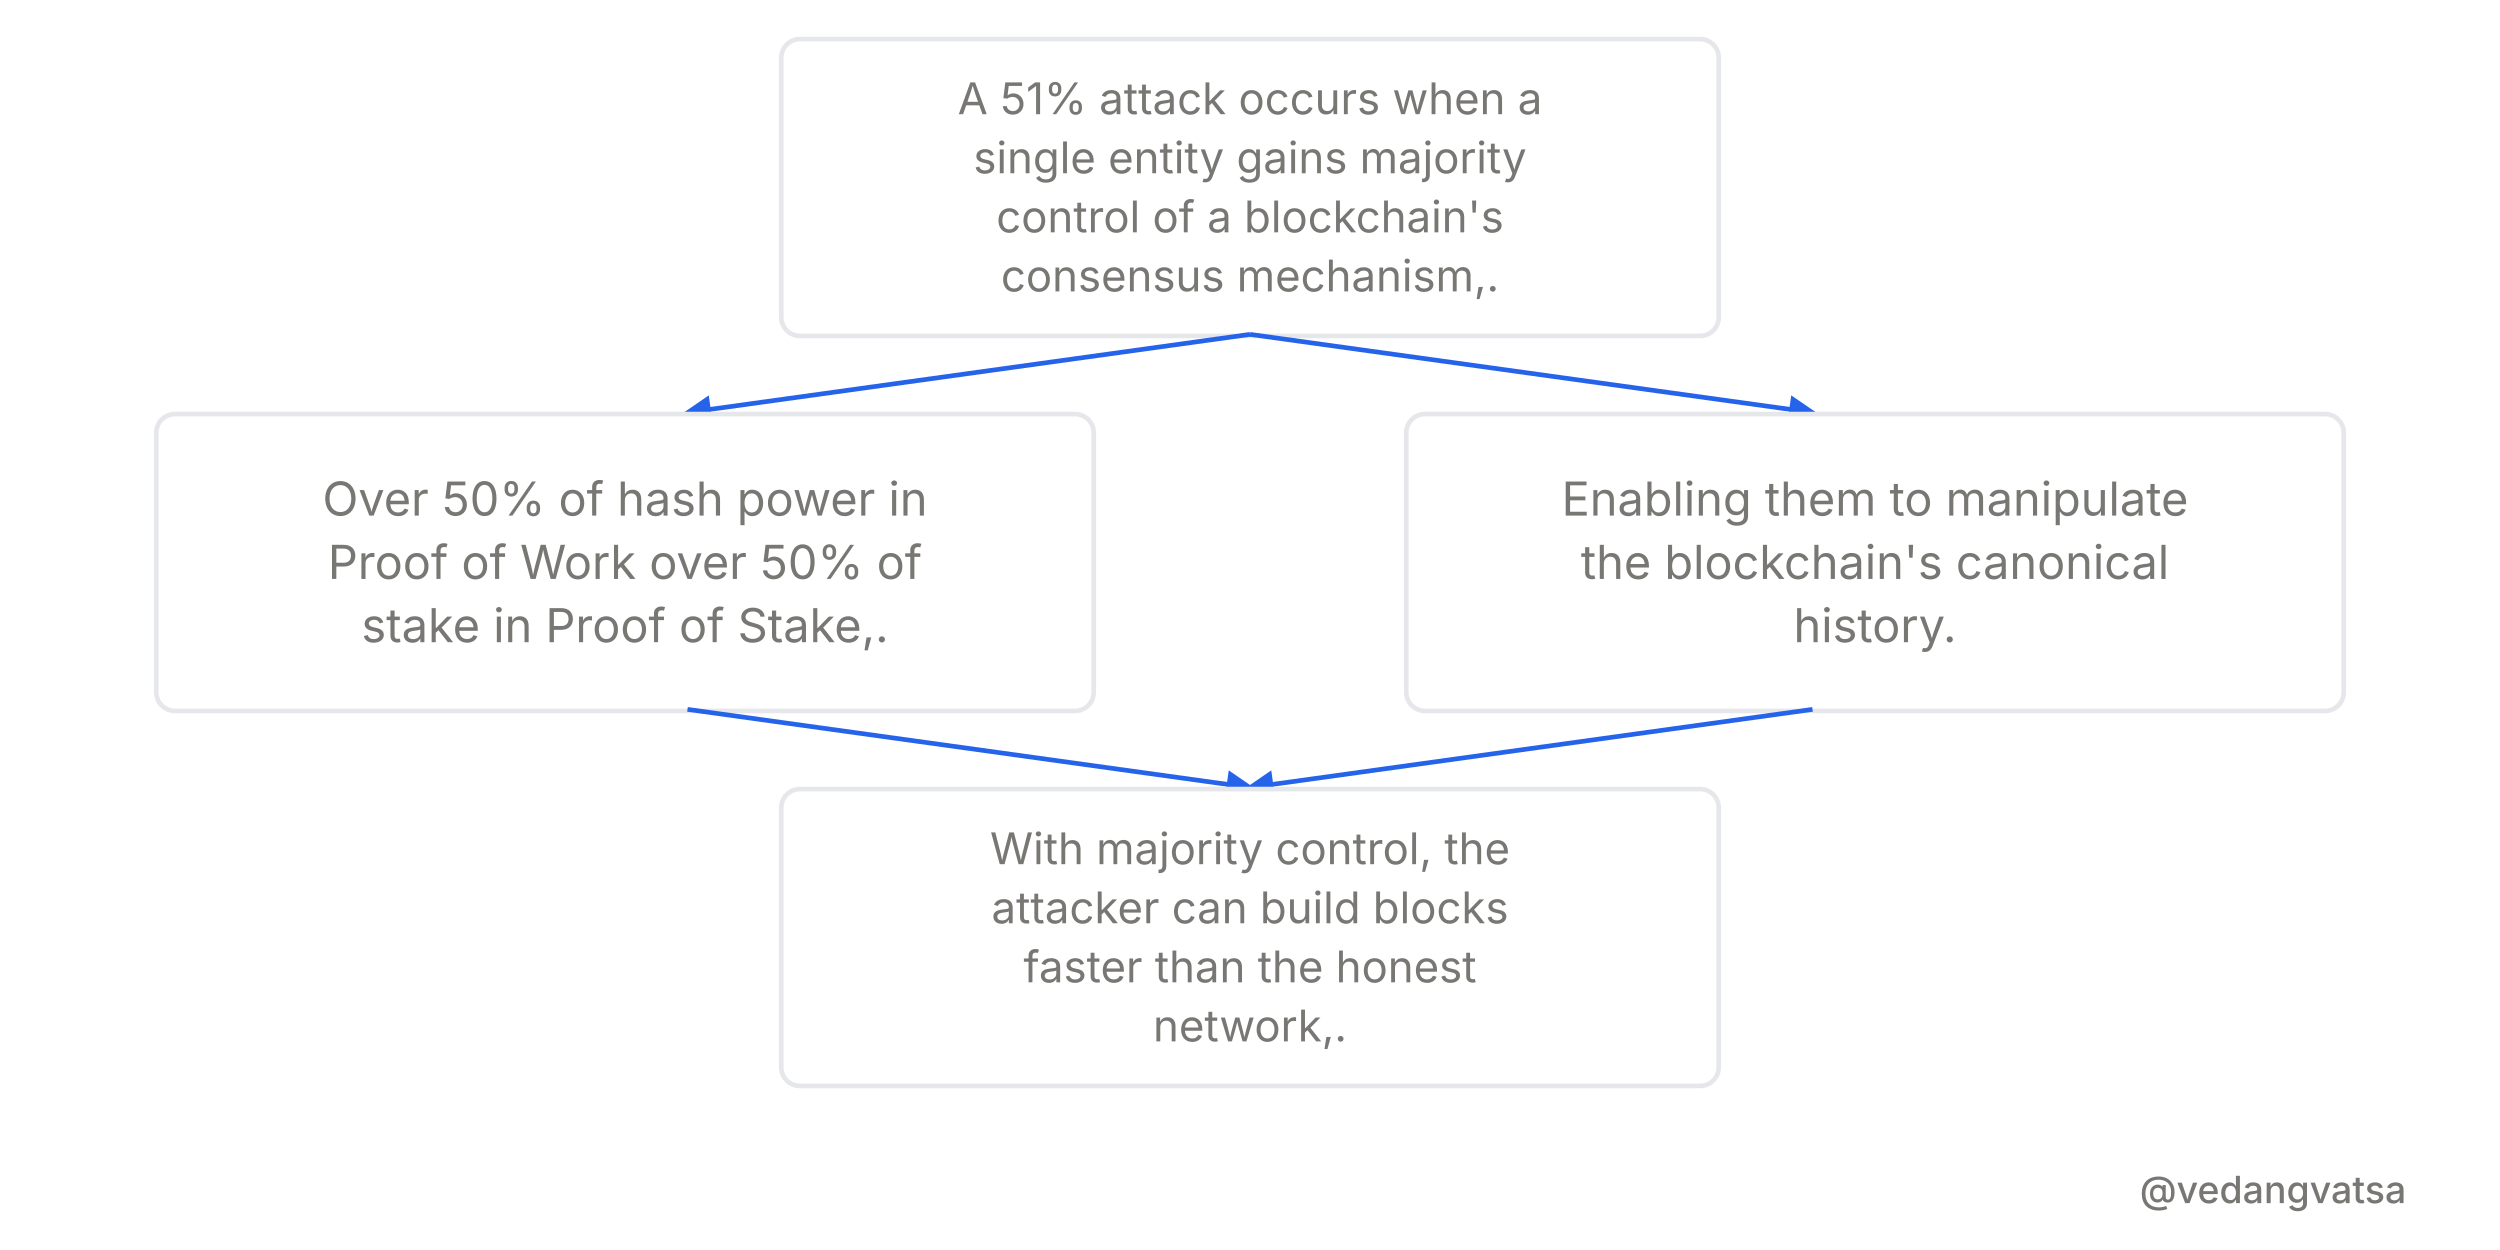
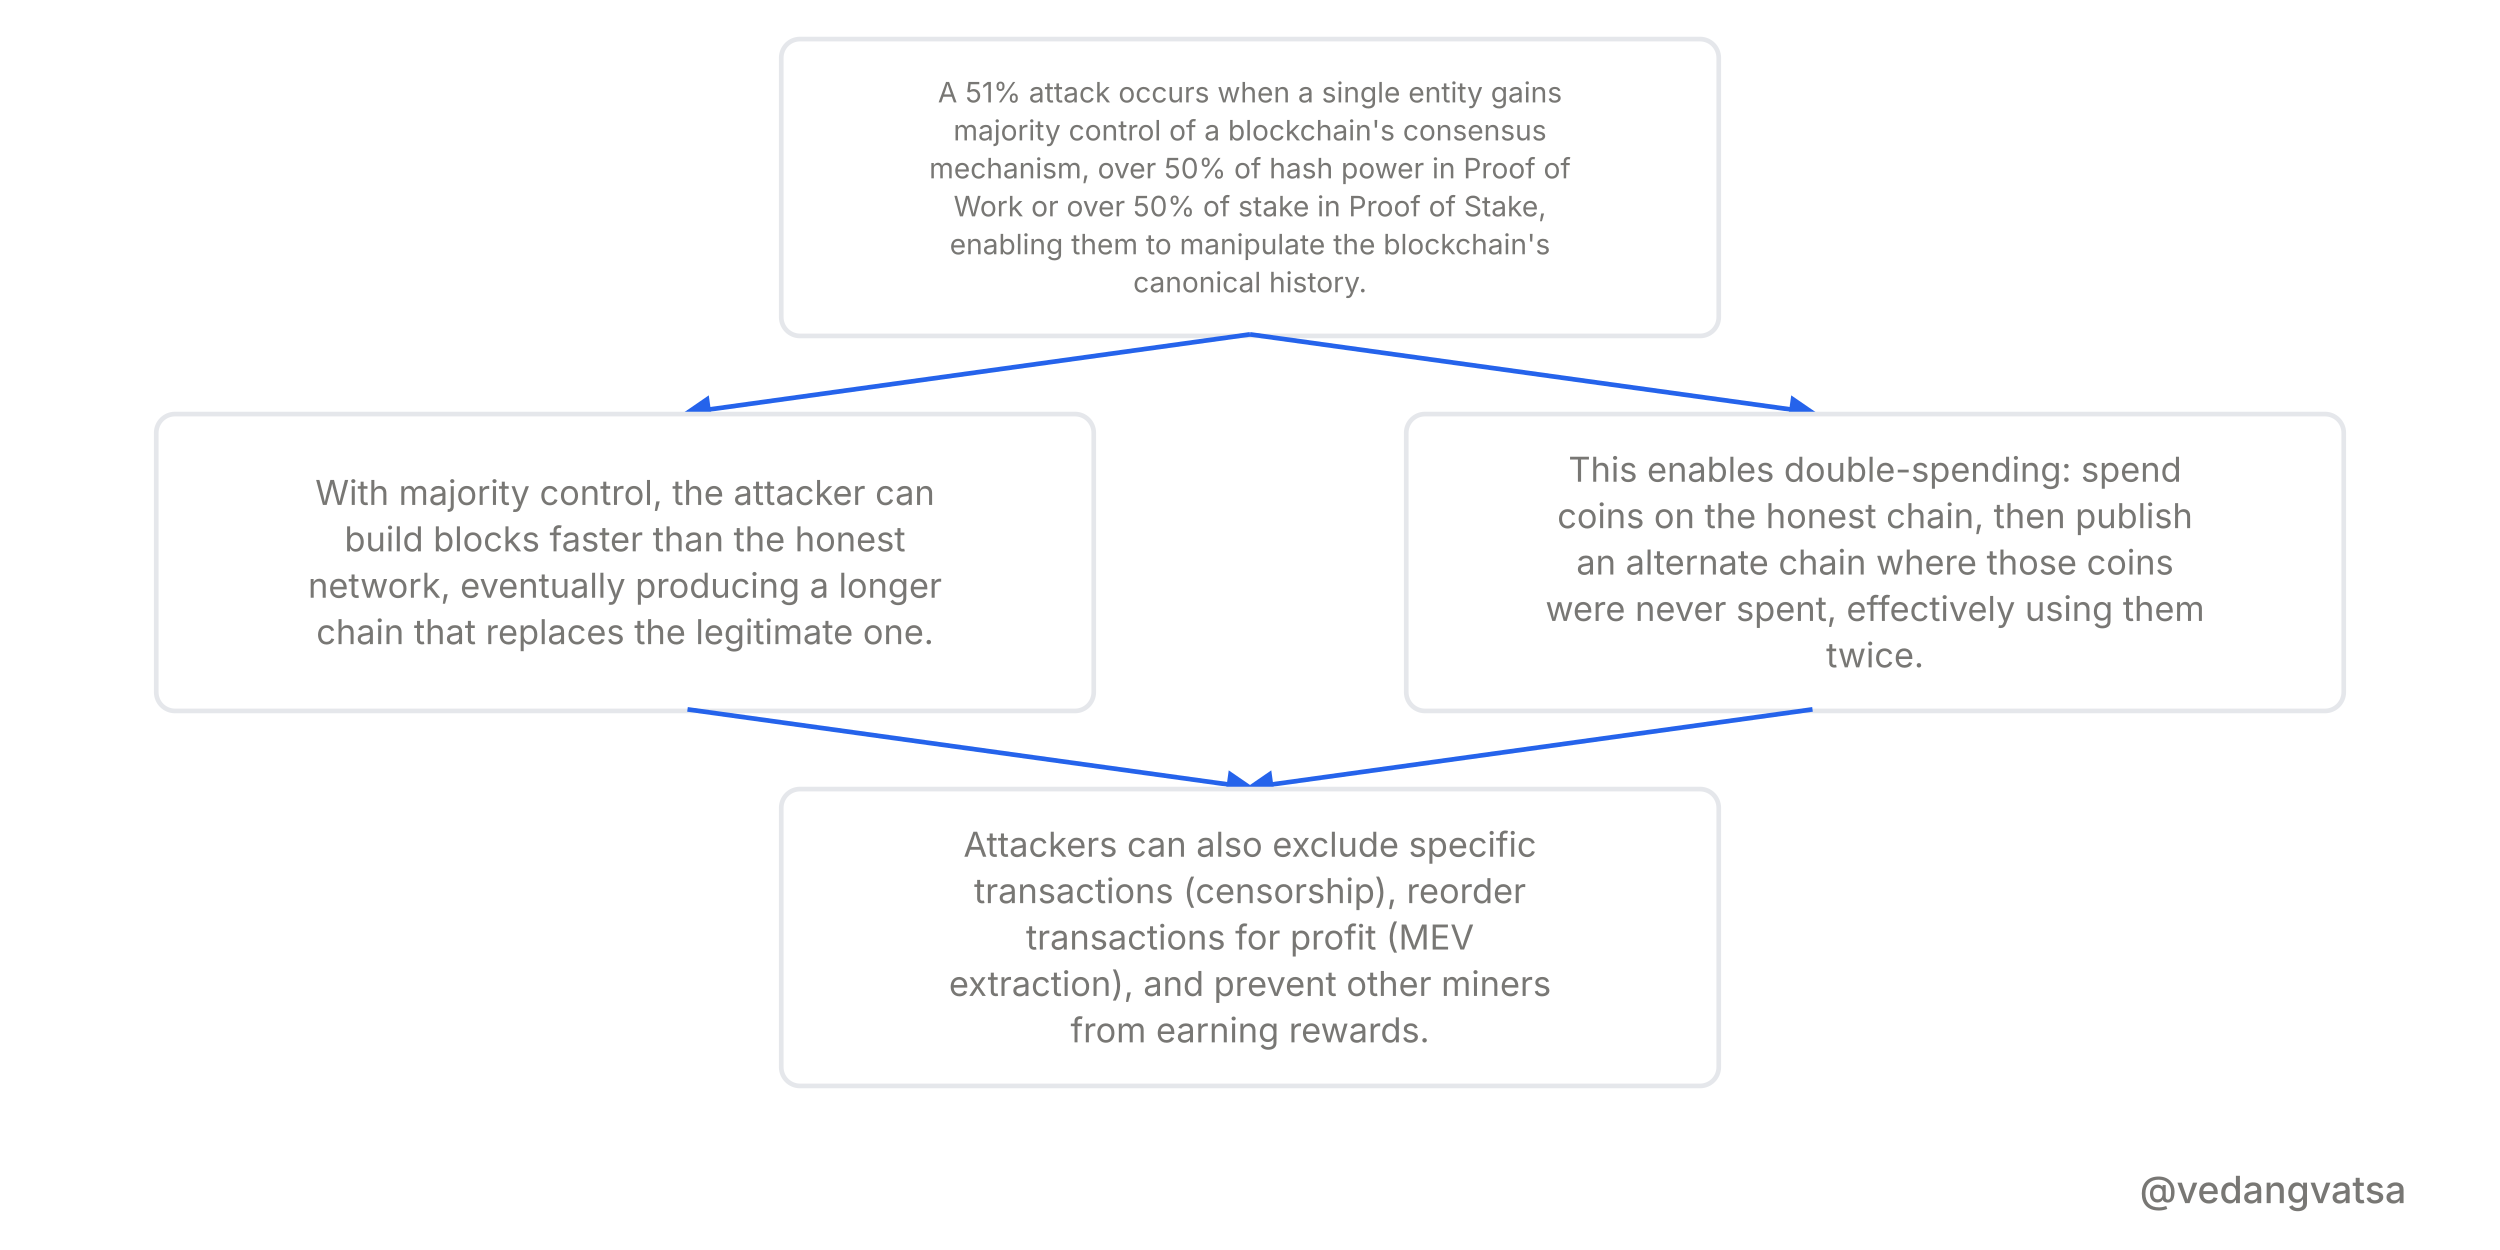
<svg xmlns="http://www.w3.org/2000/svg" viewBox="0 0 800 400" width="800" height="400" style="background-color:#ffffff">
  <defs>
    <marker id="arrow" markerWidth="6" markerHeight="6" refX="5" refY="3" orient="auto">
      <path d="M 0 0 L 6 3 L 0 6 z" fill="#2563eb" />
    </marker>
  </defs>
  <rect width="800" height="400" fill="#ffffff" />
  <g>
    <rect x="250" y="12.5" width="300" height="95" rx="6" fill="#ffffff" stroke="#e5e7eb" stroke-width="1.5" />
-     <text x="400" y="36.55" font-family="'Inter',sans-serif" font-weight="400" font-size="14" fill="#787774" text-anchor="middle">A 51% attack occurs when a</text>
-     <text x="400" y="55.45" font-family="'Inter',sans-serif" font-weight="400" font-size="14" fill="#787774" text-anchor="middle">single entity gains majority</text>
-     <text x="400" y="74.35" font-family="'Inter',sans-serif" font-weight="400" font-size="14" fill="#787774" text-anchor="middle">control of a blockchain's</text>
-     <text x="400" y="93.25" font-family="'Inter',sans-serif" font-weight="400" font-size="14" fill="#787774" text-anchor="middle">consensus mechanism,.</text>
+     <text x="400" y="32.775" font-family="'Inter',sans-serif" font-weight="400" font-size="9" fill="#787774" text-anchor="middle">A 51% attack occurs when a single entity gains</text>
+     <text x="400" y="44.925" font-family="'Inter',sans-serif" font-weight="400" font-size="9" fill="#787774" text-anchor="middle">majority control of a blockchain's consensus</text>
+     <text x="400" y="57.075" font-family="'Inter',sans-serif" font-weight="400" font-size="9" fill="#787774" text-anchor="middle">mechanism, over 50% of hash power in Proof of</text>
+     <text x="400" y="69.225" font-family="'Inter',sans-serif" font-weight="400" font-size="9" fill="#787774" text-anchor="middle">Work or over 50% of stake in Proof of Stake,</text>
+     <text x="400" y="81.375" font-family="'Inter',sans-serif" font-weight="400" font-size="9" fill="#787774" text-anchor="middle">enabling them to manipulate the blockchain's</text>
+     <text x="400" y="93.525" font-family="'Inter',sans-serif" font-weight="400" font-size="9" fill="#787774" text-anchor="middle">canonical history.</text>
    <path d="M 400 107 L 220 132" fill="none" stroke="#2563eb" stroke-width="1.5" marker-end="url(#arrow)" />
    <path d="M 400 107 L 580 132" fill="none" stroke="#2563eb" stroke-width="1.5" marker-end="url(#arrow)" />
    <rect x="50" y="132.5" width="300" height="95" rx="6" fill="#ffffff" stroke="#e5e7eb" stroke-width="1.5" />
-     <text x="200" y="165" font-family="'Inter',sans-serif" font-weight="400" font-size="15" fill="#787774" text-anchor="middle">Over 50% of hash power in</text>
-     <text x="200" y="185.25" font-family="'Inter',sans-serif" font-weight="400" font-size="15" fill="#787774" text-anchor="middle">Proof of Work over 50% of</text>
-     <text x="200" y="205.5" font-family="'Inter',sans-serif" font-weight="400" font-size="15" fill="#787774" text-anchor="middle">stake in Proof of Stake,.</text>
+     <text x="200" y="161.575" font-family="'Inter',sans-serif" font-weight="400" font-size="11" fill="#787774" text-anchor="middle">With majority control, the attacker can</text>
+     <text x="200" y="176.425" font-family="'Inter',sans-serif" font-weight="400" font-size="11" fill="#787774" text-anchor="middle">build blocks faster than the honest</text>
+     <text x="200" y="191.275" font-family="'Inter',sans-serif" font-weight="400" font-size="11" fill="#787774" text-anchor="middle">network, eventually producing a longer</text>
+     <text x="200" y="206.125" font-family="'Inter',sans-serif" font-weight="400" font-size="11" fill="#787774" text-anchor="middle">chain that replaces the legitimate one.</text>
    <rect x="450" y="132.5" width="300" height="95" rx="6" fill="#ffffff" stroke="#e5e7eb" stroke-width="1.5" />
-     <text x="600" y="165" font-family="'Inter',sans-serif" font-weight="400" font-size="15" fill="#787774" text-anchor="middle">Enabling them to manipulate</text>
-     <text x="600" y="185.25" font-family="'Inter',sans-serif" font-weight="400" font-size="15" fill="#787774" text-anchor="middle">the blockchain's canonical</text>
-     <text x="600" y="205.5" font-family="'Inter',sans-serif" font-weight="400" font-size="15" fill="#787774" text-anchor="middle">history.</text>
+     <text x="600" y="154.15" font-family="'Inter',sans-serif" font-weight="400" font-size="11" fill="#787774" text-anchor="middle">This enables double-spending: spend</text>
+     <text x="600" y="169" font-family="'Inter',sans-serif" font-weight="400" font-size="11" fill="#787774" text-anchor="middle">coins on the honest chain, then publish</text>
+     <text x="600" y="183.85" font-family="'Inter',sans-serif" font-weight="400" font-size="11" fill="#787774" text-anchor="middle">an alternate chain where those coins</text>
+     <text x="600" y="198.7" font-family="'Inter',sans-serif" font-weight="400" font-size="11" fill="#787774" text-anchor="middle">were never spent, effectively using them</text>
+     <text x="600" y="213.55" font-family="'Inter',sans-serif" font-weight="400" font-size="11" fill="#787774" text-anchor="middle">twice.</text>
    <path d="M 220 227 L 400 252" fill="none" stroke="#2563eb" stroke-width="1.5" marker-end="url(#arrow)" />
    <path d="M 580 227 L 400 252" fill="none" stroke="#2563eb" stroke-width="1.5" marker-end="url(#arrow)" />
    <rect x="250" y="252.5" width="300" height="95" rx="6" fill="#ffffff" stroke="#e5e7eb" stroke-width="1.5" />
-     <text x="400" y="276.55" font-family="'Inter',sans-serif" font-weight="400" font-size="14" fill="#787774" text-anchor="middle">With majority control, the</text>
-     <text x="400" y="295.45" font-family="'Inter',sans-serif" font-weight="400" font-size="14" fill="#787774" text-anchor="middle">attacker can build blocks</text>
-     <text x="400" y="314.35" font-family="'Inter',sans-serif" font-weight="400" font-size="14" fill="#787774" text-anchor="middle">faster than the honest</text>
-     <text x="400" y="333.25" font-family="'Inter',sans-serif" font-weight="400" font-size="14" fill="#787774" text-anchor="middle">network,.</text>
+     <text x="400" y="274.15" font-family="'Inter',sans-serif" font-weight="400" font-size="11" fill="#787774" text-anchor="middle">Attackers can also exclude specific</text>
+     <text x="400" y="289" font-family="'Inter',sans-serif" font-weight="400" font-size="11" fill="#787774" text-anchor="middle">transactions (censorship), reorder</text>
+     <text x="400" y="303.85" font-family="'Inter',sans-serif" font-weight="400" font-size="11" fill="#787774" text-anchor="middle">transactions for profit (MEV</text>
+     <text x="400" y="318.7" font-family="'Inter',sans-serif" font-weight="400" font-size="11" fill="#787774" text-anchor="middle">extraction), and prevent other miners</text>
+     <text x="400" y="333.55" font-family="'Inter',sans-serif" font-weight="400" font-size="11" fill="#787774" text-anchor="middle">from earning rewards.</text>
  </g>
  <rect x="0" y="360" width="800" height="40" fill="#ffffff" opacity="0.9" />
  <text x="770" y="385" font-family="'Inter',sans-serif" font-weight="500" font-size="12" fill="#787774" text-anchor="end">@vedangvatsa</text>
</svg>
